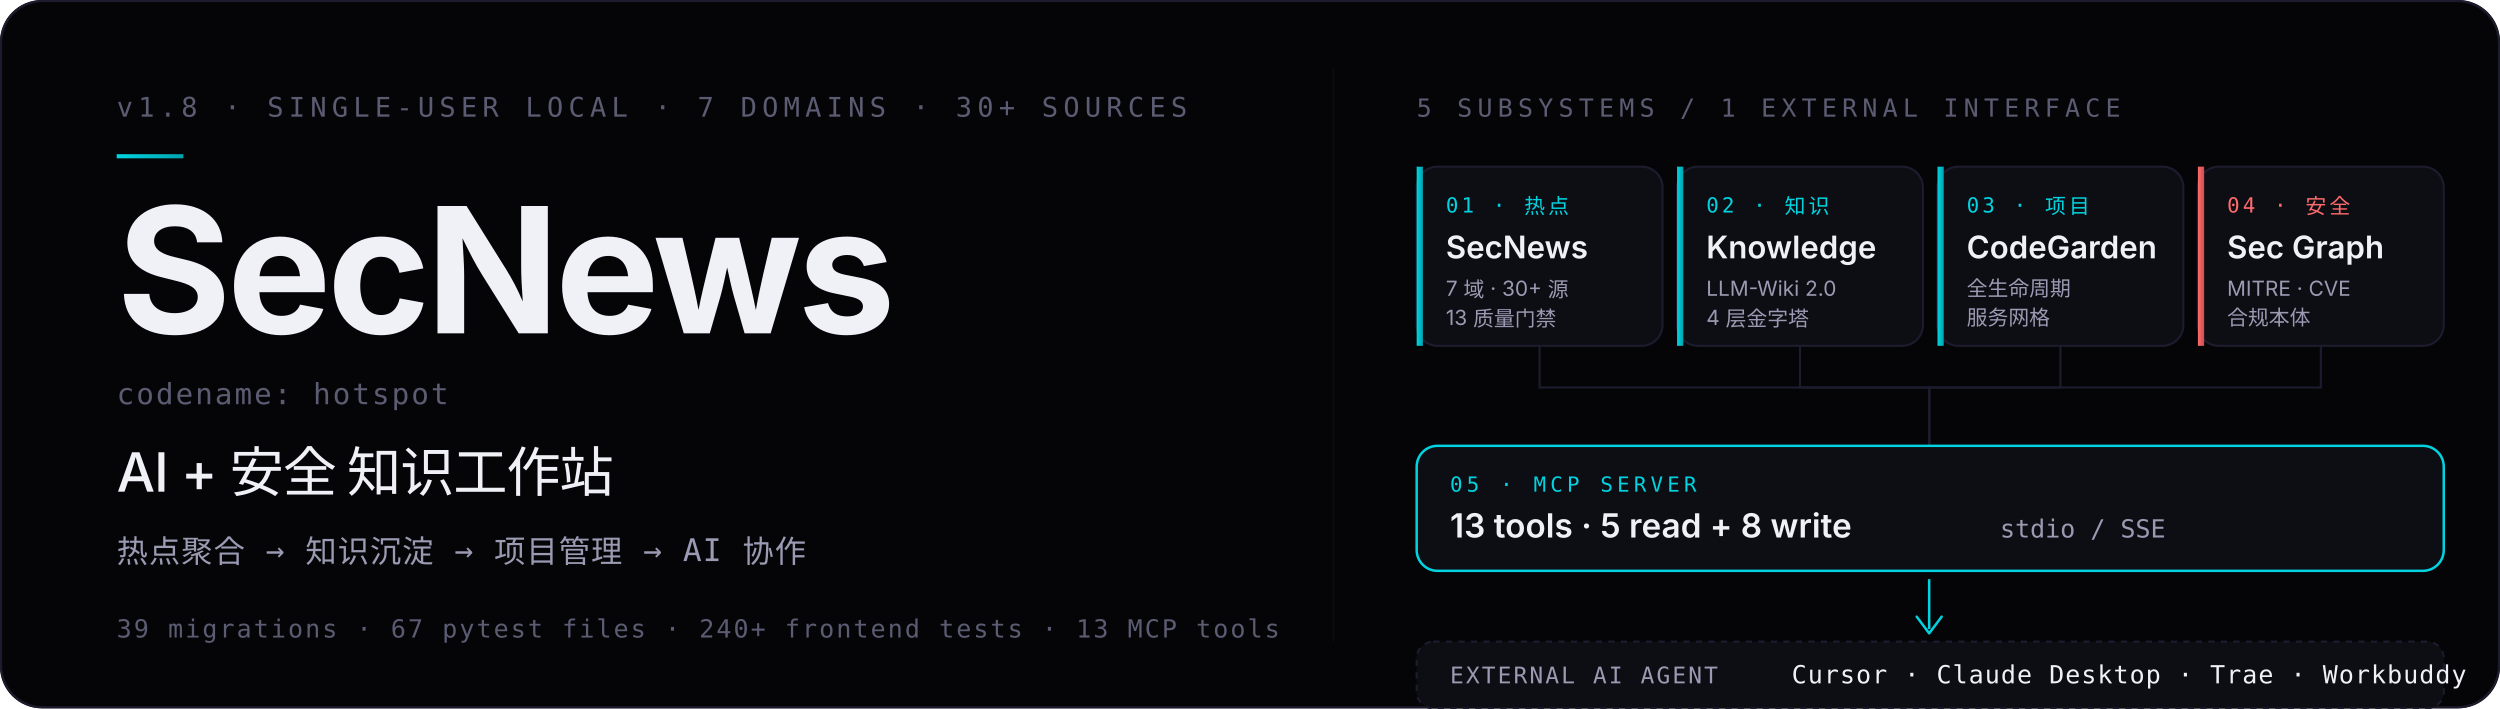
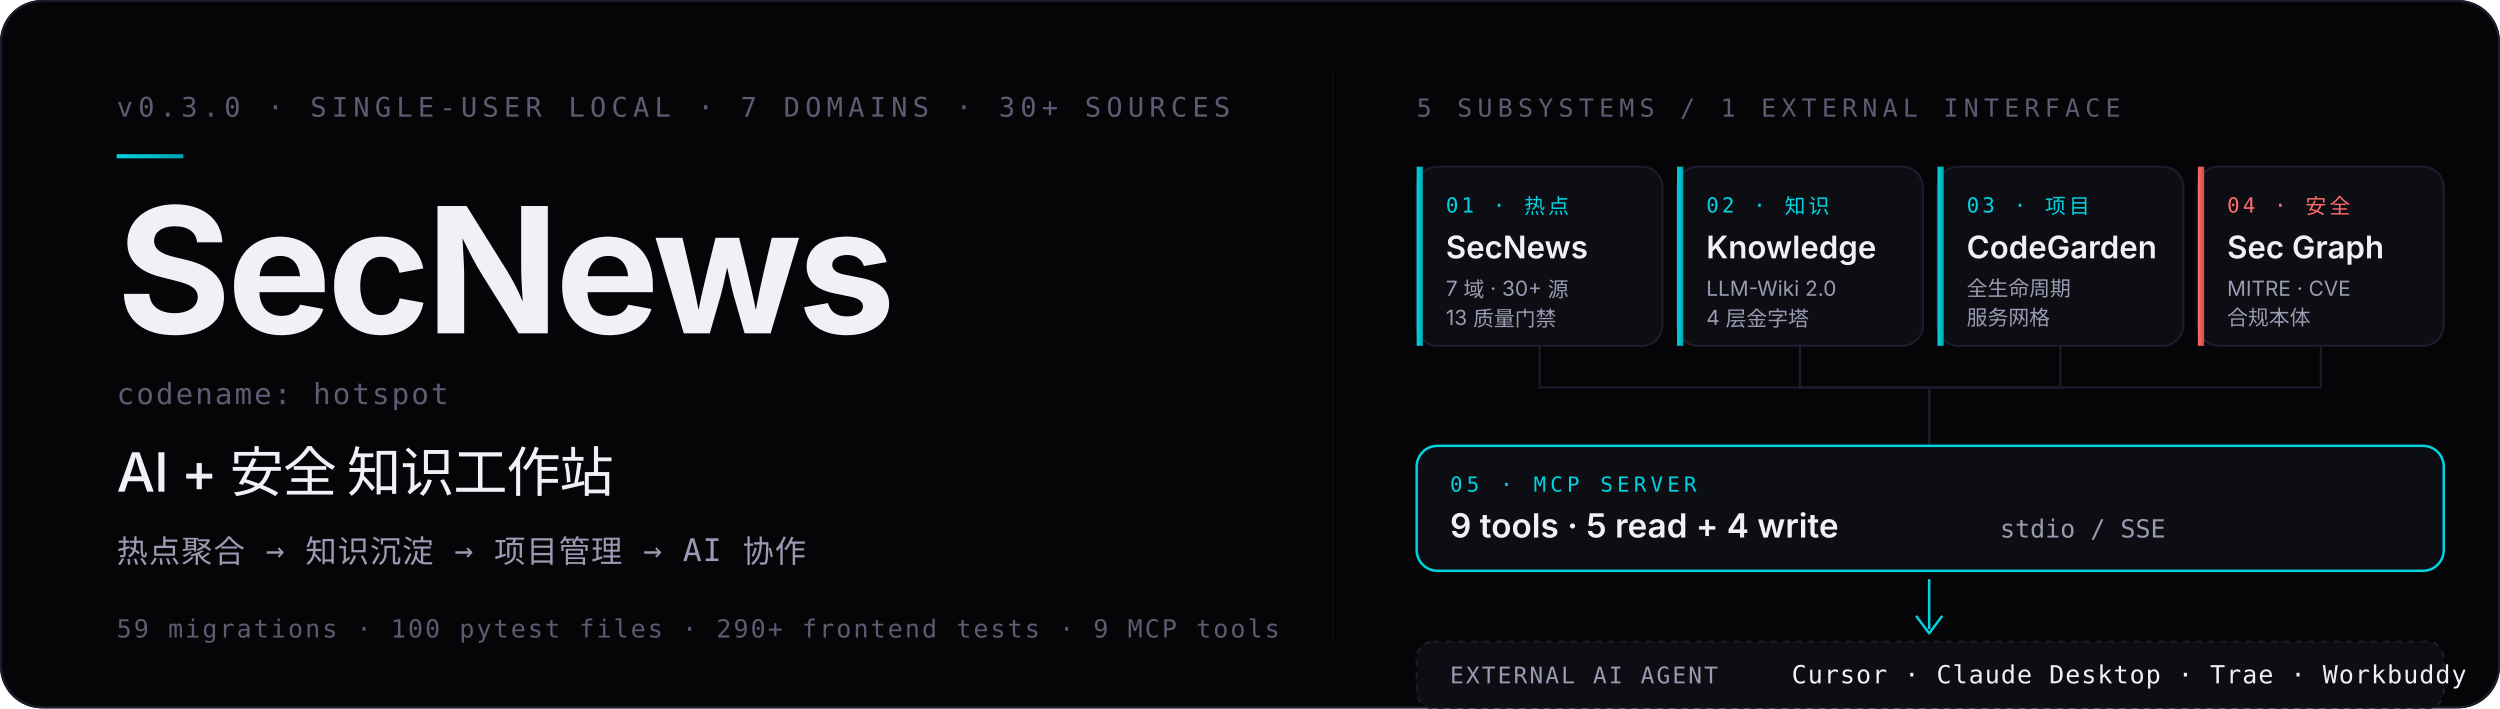
<svg xmlns="http://www.w3.org/2000/svg" width="1200" height="340" viewBox="0 0 1200 340" role="img" aria-labelledby="hero-title hero-desc">
  <defs>
    <linearGradient id="accent" x1="0" y1="0" x2="1" y2="0">
      <stop offset="0" stop-color="#00d4e0" />
      <stop offset="1" stop-color="#00a3ad" />
    </linearGradient>
    <linearGradient id="securityAccent" x1="0" y1="0" x2="1" y2="0">
      <stop offset="0" stop-color="#ff6b6b" />
      <stop offset="1" stop-color="#cc4f4f" />
    </linearGradient>
  </defs>
  <rect width="1200" height="340" rx="20" fill="#050508" />
  <rect x="0.5" y="0.5" width="1199" height="339" rx="20" fill="none" stroke="#1c1c2e" stroke-width="1" />
  <g stroke="#1c1c2e" stroke-width="0.5" opacity="0.35">
    <line x1="640" y1="32" x2="640" y2="308" />
  </g>
  <g font-family="-apple-system, BlinkMacSystemFont, 'Segoe UI', 'PingFang SC', 'Hiragino Sans GB', 'Microsoft YaHei', sans-serif">
    <text x="56" y="56" font-family="ui-monospace, SFMono-Regular, Menlo, monospace" font-size="13" fill="#5b5b72" letter-spacing="2.5">
-       v1.8  ·  SINGLE-USER LOCAL  ·  7 DOMAINS  ·  30+ SOURCES
+       v0.3.0  ·  SINGLE-USER LOCAL  ·  7 DOMAINS  ·  30+ SOURCES
    </text>
    <rect x="56" y="74" width="32" height="2" fill="url(#accent)" />
    <text x="56" y="160" font-size="84" font-weight="700" fill="#f0f0f7" letter-spacing="-2">SecNews</text>
    <text x="56" y="194" font-family="ui-monospace, SFMono-Regular, Menlo, monospace" font-size="14" fill="#5b5b72" letter-spacing="1">
      codename: hotspot
    </text>
    <text x="56" y="236" font-size="26" font-weight="500" fill="#f0f0f7" letter-spacing="-0.5">
      AI + 安全  知识工作站
    </text>
    <text x="56" y="270" font-family="ui-monospace, SFMono-Regular, Menlo, monospace" font-size="15" fill="#9a9ab2" letter-spacing="0.5">
      热点聚合  →  知识沉淀  →  项目管理  →  AI 协作
    </text>
    <text x="56" y="306" font-family="ui-monospace, SFMono-Regular, Menlo, monospace" font-size="12" fill="#5b5b72" letter-spacing="1">
-       39 migrations  ·  67 pytest files  ·  240+ frontend tests  ·  13 MCP tools
+       59 migrations  ·  100 pytest files  ·  290+ frontend tests  ·  9 MCP tools
    </text>
  </g>
  <g transform="translate(680 56)">
    <text x="0" y="0" font-family="ui-monospace, SFMono-Regular, Menlo, monospace" font-size="12" fill="#5b5b72" letter-spacing="2.5">
      5 SUBSYSTEMS  /  1 EXTERNAL INTERFACE
    </text>
    <g transform="translate(0 24)" font-family="-apple-system, BlinkMacSystemFont, 'Segoe UI', 'PingFang SC', sans-serif">
      <g transform="translate(0 0)">
        <rect width="118" height="86" rx="10" fill="#0d0d14" stroke="#1c1c2e" stroke-width="1" />
        <rect x="0" y="0" width="3" height="86" fill="url(#accent)" />
        <text x="14" y="22" font-family="ui-monospace, SFMono-Regular, Menlo, monospace" font-size="10" fill="#00d4e0" letter-spacing="1.5">01 · 热点</text>
        <text x="14" y="44" font-size="15" font-weight="600" fill="#f0f0f7">SecNews</text>
        <text x="14" y="62" font-size="10" fill="#9a9ab2">7 域 · 30+ 源</text>
        <text x="14" y="76" font-size="10" fill="#9a9ab2">13 质量门禁</text>
      </g>
      <g transform="translate(125 0)">
        <rect width="118" height="86" rx="10" fill="#0d0d14" stroke="#1c1c2e" stroke-width="1" />
        <rect x="0" y="0" width="3" height="86" fill="url(#accent)" />
        <text x="14" y="22" font-family="ui-monospace, SFMono-Regular, Menlo, monospace" font-size="10" fill="#00d4e0" letter-spacing="1.5">02 · 知识</text>
        <text x="14" y="44" font-size="15" font-weight="600" fill="#f0f0f7">Knowledge</text>
        <text x="14" y="62" font-size="10" fill="#9a9ab2">LLM-Wiki 2.0</text>
        <text x="14" y="76" font-size="10" fill="#9a9ab2">4 层金字塔</text>
      </g>
      <g transform="translate(250 0)">
        <rect width="118" height="86" rx="10" fill="#0d0d14" stroke="#1c1c2e" stroke-width="1" />
        <rect x="0" y="0" width="3" height="86" fill="url(#accent)" />
        <text x="14" y="22" font-family="ui-monospace, SFMono-Regular, Menlo, monospace" font-size="10" fill="#00d4e0" letter-spacing="1.5">03 · 项目</text>
        <text x="14" y="44" font-size="15" font-weight="600" fill="#f0f0f7">CodeGarden</text>
        <text x="14" y="62" font-size="10" fill="#9a9ab2">全生命周期</text>
        <text x="14" y="76" font-size="10" fill="#9a9ab2">服务网格</text>
      </g>
      <g transform="translate(375 0)">
        <rect width="118" height="86" rx="10" fill="#0d0d14" stroke="#1c1c2e" stroke-width="1" />
        <rect x="0" y="0" width="3" height="86" fill="url(#securityAccent)" />
        <text x="14" y="22" font-family="ui-monospace, SFMono-Regular, Menlo, monospace" font-size="10" fill="#ff6b6b" letter-spacing="1.5">04 · 安全</text>
        <text x="14" y="44" font-size="15" font-weight="600" fill="#f0f0f7">Sec Graph</text>
        <text x="14" y="62" font-size="10" fill="#9a9ab2">MITRE · CVE</text>
        <text x="14" y="76" font-size="10" fill="#9a9ab2">合规本体</text>
      </g>
    </g>
    <g stroke="#1c1c2e" stroke-width="1" fill="none">
      <path d="M 59 110 L 59 130 L 246 130 L 246 158" />
      <path d="M 184 110 L 184 130 L 246 130 L 246 158" />
      <path d="M 309 110 L 309 130 L 246 130 L 246 158" />
      <path d="M 434 110 L 434 130 L 246 130 L 246 158" />
    </g>
    <g transform="translate(0 158)">
      <rect width="493" height="60" rx="10" fill="#0d0d14" stroke="#00d4e0" stroke-width="1.2" />
      <text x="16" y="22" font-family="ui-monospace, SFMono-Regular, Menlo, monospace" font-size="10" fill="#00d4e0" letter-spacing="2">05 · MCP SERVER</text>
-       <text x="16" y="44" font-family="-apple-system, BlinkMacSystemFont, 'Segoe UI', 'PingFang SC', sans-serif" font-size="16" font-weight="600" fill="#f0f0f7">13 tools  ·  5 read + 8 write</text>
+       <text x="16" y="44" font-family="-apple-system, BlinkMacSystemFont, 'Segoe UI', 'PingFang SC', sans-serif" font-size="16" font-weight="600" fill="#f0f0f7">9 tools  ·  5 read + 4 write</text>
      <text x="280" y="44" font-family="ui-monospace, SFMono-Regular, Menlo, monospace" font-size="12" fill="#9a9ab2">stdio  /  SSE</text>
    </g>
    <g stroke="#00d4e0" stroke-width="1.2" fill="none">
      <line x1="246" y1="222" x2="246" y2="246" />
      <polyline points="240,240 246,248 252,240" stroke-linejoin="round" stroke-linecap="round" />
    </g>
    <g transform="translate(0 252)">
      <rect width="493" height="32" rx="8" fill="#0d0d14" stroke="#1c1c2e" stroke-width="1" stroke-dasharray="3 3" />
      <text x="16" y="20" font-family="ui-monospace, SFMono-Regular, Menlo, monospace" font-size="11" fill="#9a9ab2" letter-spacing="1">EXTERNAL AI AGENT</text>
      <text x="180" y="20" font-family="ui-monospace, SFMono-Regular, Menlo, monospace" font-size="12" fill="#f0f0f7" letter-spacing="0.5">Cursor  ·  Claude Desktop  ·  Trae  ·  Workbuddy</text>
    </g>
  </g>
</svg>
